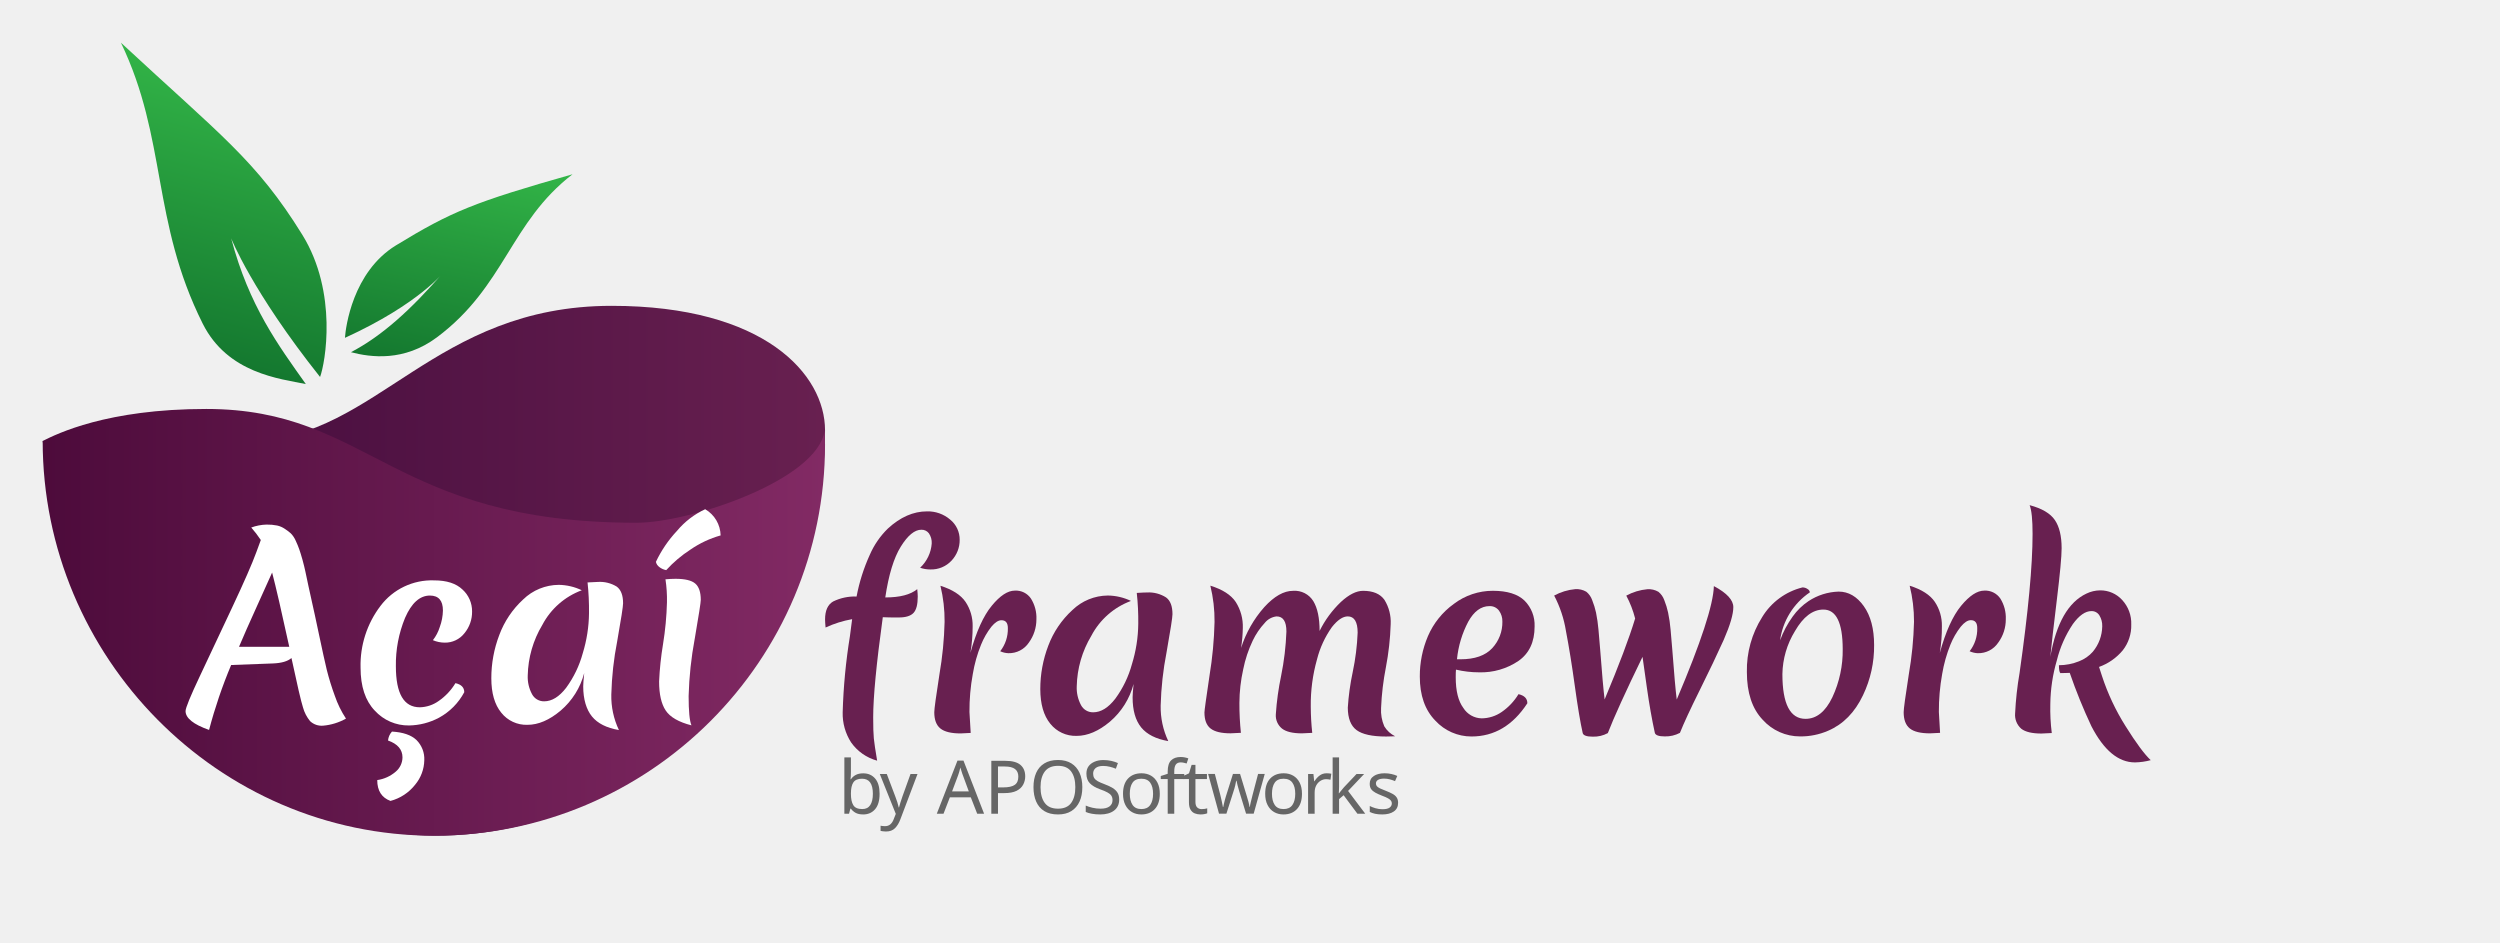
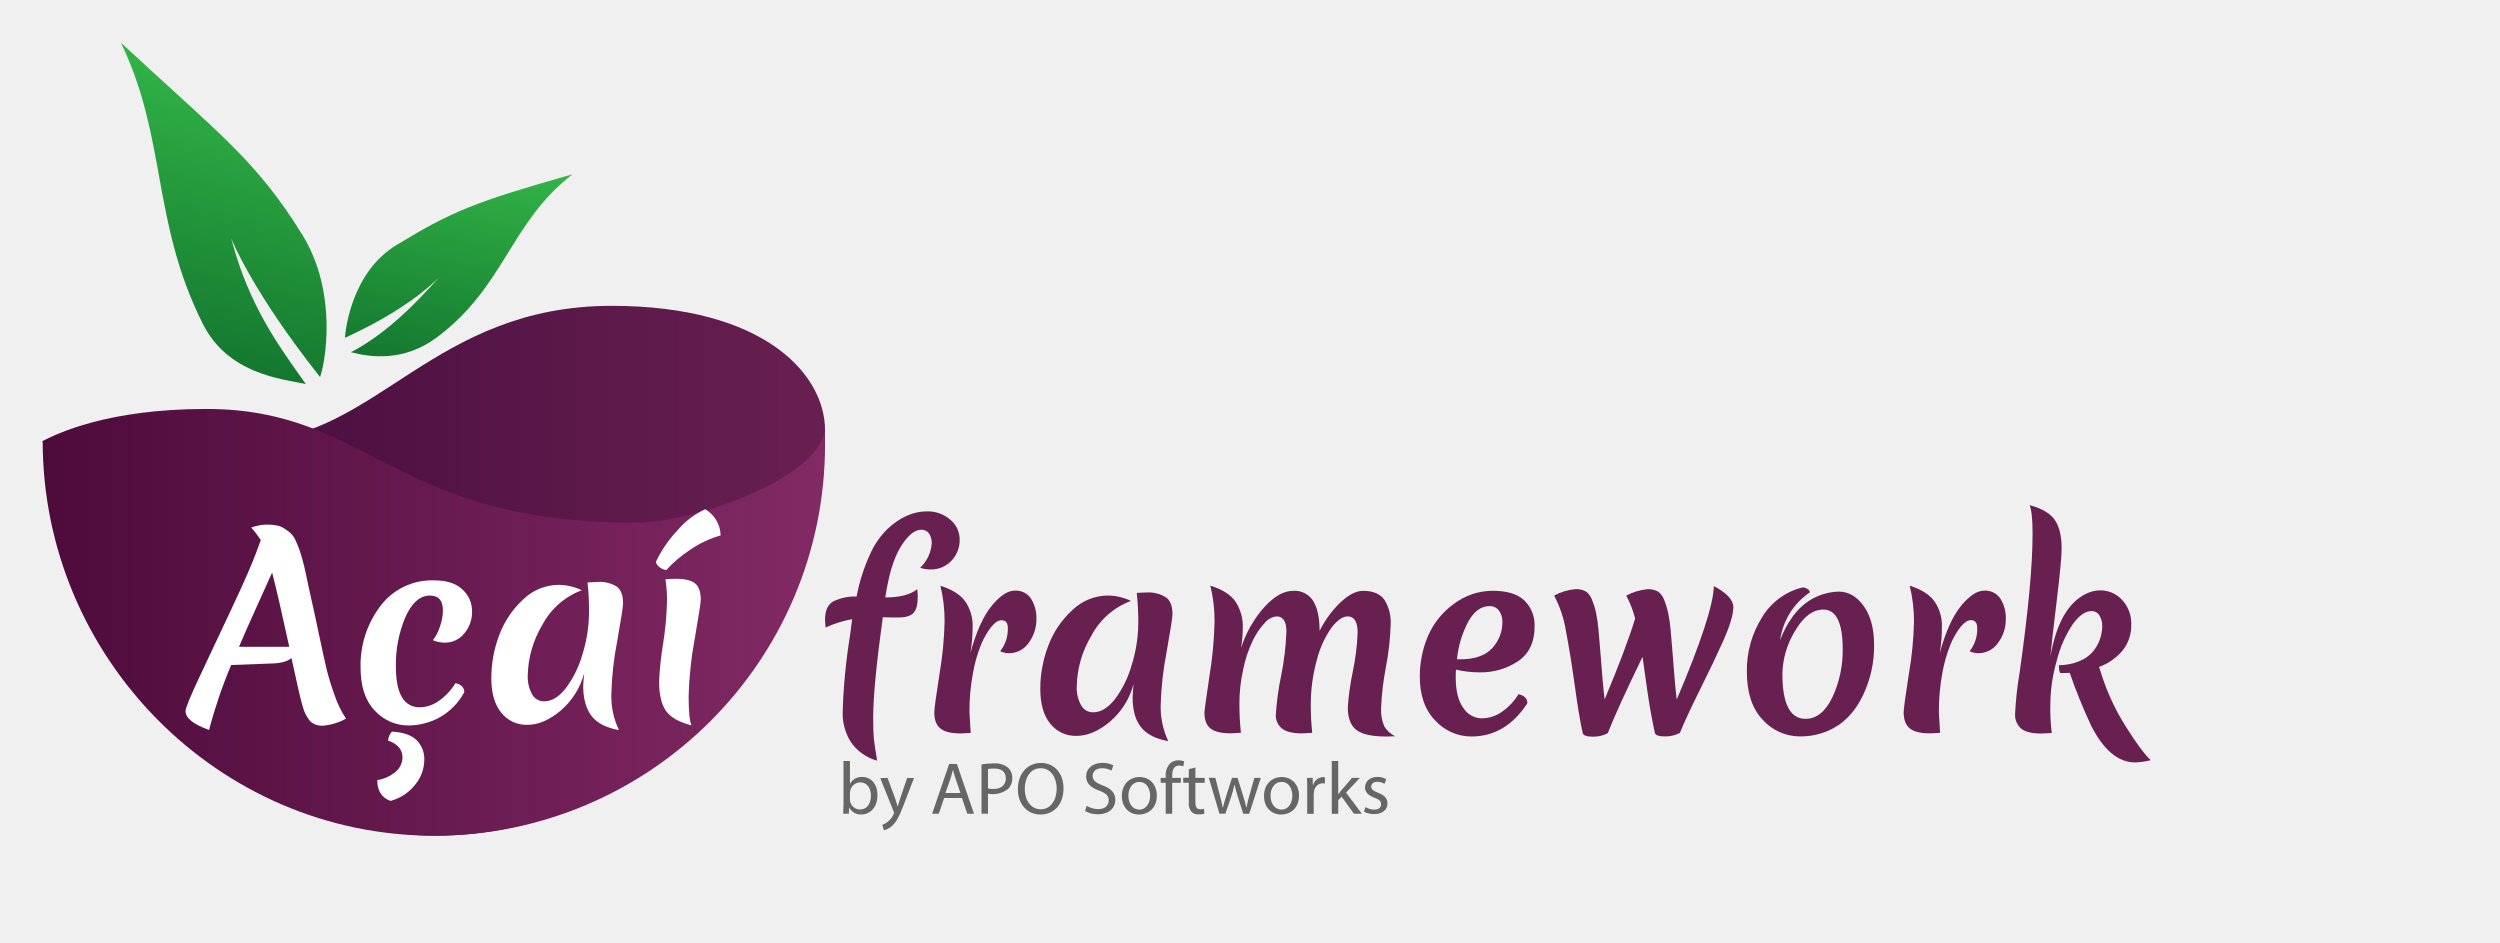
<svg xmlns="http://www.w3.org/2000/svg" xmlns:xlink="http://www.w3.org/1999/xlink" id="Camada_2" data-name="Camada 2" viewBox="0 0 703 265">
  <defs>
-     <style>.cls-1{fill:url(#Gradiente_sem_nome_9);}.cls-2{font-size:20.84px;fill:#666;font-family:MyriadPro-Regular, Myriad Pro;}.cls-3{letter-spacing:-0.01em;}.cls-4{letter-spacing:0em;}.cls-5{letter-spacing:0.01em;}.cls-6{letter-spacing:0.01em;}.cls-7{letter-spacing:0.01em;}.cls-8{letter-spacing:-0.01em;}.cls-9{letter-spacing:0em;}.cls-10{fill:#682050;}.cls-11{fill:url(#xlr);}.cls-12{fill:#fff;}.cls-13{fill:url(#Gradiente_sem_nome_18);}.cls-14{fill:url(#Gradiente_sem_nome_18-2);}</style>
+     <style>.cls-1{fill:url(#Gradiente_sem_nome_9);}.cls-2{fill:#666;}.cls-3{fill:#682050;}.cls-4{fill:url(#Gradiente_sem_nome_5);}.cls-5{fill:#fff;}.cls-6{fill:url(#Gradiente_sem_nome_18);}.cls-7{fill:url(#Gradiente_sem_nome_18-2);}</style>
    <linearGradient id="Gradiente_sem_nome_9" x1="12" y1="160.5" x2="232" y2="160.5" gradientUnits="userSpaceOnUse">
      <stop offset="0" stop-color="#3e083a" />
      <stop offset="1" stop-color="#682050" />
    </linearGradient>
-     <linearGradient id="xlr" x1="12" y1="175" x2="232" y2="175" gradientUnits="userSpaceOnUse">
+     <linearGradient id="Gradiente_sem_nome_5" x1="12" y1="175" x2="232" y2="175" gradientUnits="userSpaceOnUse">
      <stop offset="0" stop-color="#4d0b3b" />
      <stop offset="1" stop-color="#822a64" />
    </linearGradient>
    <linearGradient id="Gradiente_sem_nome_18" x1="51.62" y1="99.59" x2="71.62" y2="21.66" gradientUnits="userSpaceOnUse">
      <stop offset="0" stop-color="#14782f" />
      <stop offset="1" stop-color="#32b447" />
    </linearGradient>
    <linearGradient id="Gradiente_sem_nome_18-2" x1="113" y1="91.17" x2="128.32" y2="31.48" gradientTransform="matrix(-0.95, -0.45, -0.43, 0.9, 269.4, 73.18)" xlink:href="#Gradiente_sem_nome_18" />
  </defs>
  <path class="cls-1" d="M172,86c-50,0-66,37-101,38-38,1.09-47,8-59,0,7.59,52.83,55.33,111,110.5,111C183,235,232,181.2,232,121,232,105.3,215,86,172,86Z" />
-   <text class="cls-2" transform="translate(235.67 228.82)">
-     <tspan class="cls-3">b</tspan>
-     <tspan class="cls-4" x="11.71" y="0">y APO </tspan>
-     <tspan class="cls-5" x="68.58" y="0">S</tspan>
-     <tspan x="78.98" y="0">o</tspan>
-     <tspan class="cls-6" x="90.42" y="0">f</tspan>
-     <tspan class="cls-7" x="96.74" y="0">t</tspan>
-     <tspan class="cls-8" x="103.82" y="0">w</tspan>
-     <tspan x="118.96" y="0">o</tspan>
-     <tspan class="cls-9" x="130.4" y="0">r</tspan>
-     <tspan x="137.3" y="0">ks</tspan>
-   </text>
-   <path class="cls-10" d="M257.93,165.67c.09.92.14,1.61.14,2.07,0,2.22-.39,3.75-1.18,4.6s-2.15,1.29-4.11,1.29-3.48,0-4.54-.07q-2.7,19.65-2.7,28.16,0,4.09.18,5.92t.93,6.26a13.19,13.19,0,0,1-7.33-5.15,14.92,14.92,0,0,1-2.36-8.41A162.51,162.51,0,0,1,239,178.88c.32-2.39.53-4,.62-4.77a30.34,30.34,0,0,0-7.47,2.35c-.09-1-.14-1.77-.14-2.28,0-2.49.76-4.18,2.28-5.05a13.86,13.86,0,0,1,6.58-1.39,51.24,51.24,0,0,1,3.7-11.69,23.14,23.14,0,0,1,5.09-7.41q5.25-4.84,11-4.84a9.61,9.61,0,0,1,6.54,2.32,7.21,7.21,0,0,1,2.66,5.67,8.38,8.38,0,0,1-2.28,5.85,7.78,7.78,0,0,1-6,2.49,8.64,8.64,0,0,1-2.84-.48,10.36,10.36,0,0,0,3.26-6.82,4.62,4.62,0,0,0-.8-2.87,2.54,2.54,0,0,0-2.11-1q-2.83,0-5.78,4.74T248.94,168Q255.09,168,257.93,165.67Z" />
-   <path class="cls-10" d="M272.88,183.59q2.49-9,6-13.25c2.33-2.84,4.49-4.26,6.5-4.26a5.1,5.1,0,0,1,4.53,2.25,10.14,10.14,0,0,1,1.53,5.81,11.09,11.09,0,0,1-2.11,6.54,6.71,6.71,0,0,1-5.78,3,6,6,0,0,1-2.29-.55,10.15,10.15,0,0,0,2.15-6.51c0-1.47-.6-2.21-1.8-2.21-.88,0-1.82.61-2.84,1.83a21,21,0,0,0-2.9,5.05,38.94,38.94,0,0,0-2.32,8.24,57.71,57.71,0,0,0-.94,10.69q0,.69.35,5.88c-1.48.09-2.42.14-2.84.14q-3.94,0-5.67-1.38c-1.16-.93-1.73-2.45-1.73-4.57q0-1.38,1.45-10.66a100.46,100.46,0,0,0,1.45-14.77,41.38,41.38,0,0,0-1.17-10.14c3.36,1.06,5.72,2.57,7.06,4.53a11.92,11.92,0,0,1,2,6.85A43.5,43.5,0,0,1,272.88,183.59Z" />
-   <path class="cls-10" d="M302.78,193a10.27,10.27,0,0,0,1.21,5.3,3.78,3.78,0,0,0,3.42,2q3.25,0,6.2-3.81a29.39,29.39,0,0,0,4.7-9.76,39.61,39.61,0,0,0,1.77-11.31,72.15,72.15,0,0,0-.42-8.69c1.39-.09,2.36-.13,2.91-.13A9,9,0,0,1,327.9,168q1.8,1.32,1.8,4.71,0,1.31-1.66,10.69a90.37,90.37,0,0,0-1.66,15,22.38,22.38,0,0,0,2.14,10q-5.19-.9-7.61-3.84c-1.62-2-2.42-4.79-2.42-8.48,0-.65.09-1.89.27-3.74a20.92,20.92,0,0,1-6.64,10.59q-4.77,4-9.38,4a9.09,9.09,0,0,1-7.4-3.42q-2.8-3.44-2.81-9.73a34.08,34.08,0,0,1,2.25-12.21,25.84,25.84,0,0,1,6.75-10,14.52,14.52,0,0,1,10-4.11,15.59,15.59,0,0,1,6.5,1.52,20.7,20.7,0,0,0-11.14,9.79A28.79,28.79,0,0,0,302.78,193Z" />
-   <path class="cls-10" d="M368.59,198.75a70.73,70.73,0,0,0,.41,7.33c-1.47.09-2.44.14-2.9.14-2.59,0-4.45-.45-5.61-1.35a4.74,4.74,0,0,1-1.73-4,78.42,78.42,0,0,1,1.49-10.83,76.31,76.31,0,0,0,1.49-12.46c0-2.83-.93-4.25-2.77-4.25a5,5,0,0,0-3.32,1.83,20,20,0,0,0-3.39,5,34.33,34.33,0,0,0-2.67,8.06,44.52,44.52,0,0,0-1.07,9.44,78.18,78.18,0,0,0,.42,8.41c-1.48.09-2.45.14-2.91.14-2.59,0-4.45-.45-5.61-1.35s-1.73-2.41-1.73-4.53c0-.51.48-4,1.42-10.31a108.4,108.4,0,0,0,1.42-15.12,41.18,41.18,0,0,0-1.18-10.21c3.42,1.06,5.79,2.58,7.13,4.57a12.77,12.77,0,0,1,2,7.33,40.1,40.1,0,0,1-.49,5.61,31.92,31.92,0,0,1,6.54-11.49q4.18-4.58,8.1-4.57a6.14,6.14,0,0,1,5.68,2.91q1.76,2.91,1.76,8.37a29.13,29.13,0,0,1,6-8.16q3.39-3.12,6.23-3.12,4.21,0,6,2.53a11.82,11.82,0,0,1,1.76,6.85,76.49,76.49,0,0,1-1.35,12.14,75.62,75.62,0,0,0-1.35,11.39,11.24,11.24,0,0,0,.9,5.19,7.41,7.41,0,0,0,3.05,2.8c-.6,0-1.46.07-2.56.07q-5.82,0-8.27-1.8T379,199a68.51,68.51,0,0,1,1.38-10,66.44,66.44,0,0,0,1.39-11.1c0-3-.93-4.57-2.77-4.57-1.39,0-2.87,1-4.46,3a27.23,27.23,0,0,0-4.19,9.06A46.66,46.66,0,0,0,368.59,198.75Z" />
-   <path class="cls-10" d="M415.92,189.06a28.25,28.25,0,0,1-6.5-.76c-.05.46-.07,1.17-.07,2.14,0,3.83.71,6.71,2.15,8.65a6.22,6.22,0,0,0,5.12,2.91,10.06,10.06,0,0,0,5.67-1.8,16.36,16.36,0,0,0,4.71-5c1.66.37,2.49,1.22,2.49,2.56q-6.09,9.34-15.71,9.34a13.78,13.78,0,0,1-10.17-4.46q-4.37-4.47-4.36-12.43a28.64,28.64,0,0,1,2.28-11.31,21.77,21.77,0,0,1,7.27-9.07,18.12,18.12,0,0,1,11-3.7c4,0,7,.92,8.9,2.77a9.69,9.69,0,0,1,2.83,7.27q0,6.5-4.53,9.68A18.78,18.78,0,0,1,415.92,189.06Zm2.91-18.62c-2.35,0-4.34,1.46-5.95,4.36a28.68,28.68,0,0,0-3.18,10.59h1q6,0,8.9-3.11a10.67,10.67,0,0,0,2.87-7.48,5.05,5.05,0,0,0-.94-3.08A3.17,3.17,0,0,0,418.83,170.44Z" />
-   <path class="cls-10" d="M472.4,206.08a8.6,8.6,0,0,1-4.26,1c-1.69,0-2.62-.34-2.8-1q-1.24-5.67-2.22-12.59t-1.24-8.79q-7.28,15-9.76,21.45a8.26,8.26,0,0,1-4.22,1c-1.71,0-2.66-.34-2.84-1q-1-4.42-2.22-13.25t-2.49-15.43a32.56,32.56,0,0,0-3.32-10,15.27,15.27,0,0,1,5.92-1.8,5.39,5.39,0,0,1,3.11.72,5.26,5.26,0,0,1,1.66,2.36,22.25,22.25,0,0,1,1.08,3.49,43.26,43.26,0,0,1,.69,4.81q.27,2.94.48,5.64c.51,6.78.93,11.45,1.25,14q6.09-14.53,8.58-22.77a28.6,28.6,0,0,0-2.49-6.43,15.27,15.27,0,0,1,5.92-1.8,5.39,5.39,0,0,1,3.11.72,5.26,5.26,0,0,1,1.66,2.36,21.24,21.24,0,0,1,1.07,3.49,40.74,40.74,0,0,1,.7,4.81q.27,2.94.48,5.64c.51,6.78.92,11.45,1.25,14q10.23-24.08,10.44-31.9,5.47,2.91,5.47,5.92t-2.7,9.2Q482,185.95,478,194T472.4,206.08Z" />
-   <path class="cls-10" d="M506.86,165.18a2.47,2.47,0,0,1,1.42.45,1.22,1.22,0,0,1,.65.94,19.44,19.44,0,0,0-8.37,13.49,27.44,27.44,0,0,1,3.56-6.71,17.17,17.17,0,0,1,4.4-4.29,16.14,16.14,0,0,1,8.51-2.7q4.15,0,7.06,4.08T527,181.38a31.9,31.9,0,0,1-3.12,14.11q-3.45,7.27-9.82,10a19.31,19.31,0,0,1-7.89,1.59,14.07,14.07,0,0,1-10.49-4.67q-4.46-4.68-4.46-13.43a27.93,27.93,0,0,1,4.29-15.43A18.45,18.45,0,0,1,506.86,165.18Zm5.88,6.23q-4.5,0-8,6.06a23.81,23.81,0,0,0-3.53,12.07q0,12.6,6.51,12.6,4.63,0,7.54-6.06a31,31,0,0,0,2.91-13.6Q518.14,171.41,512.74,171.41Z" />
-   <path class="cls-10" d="M545.47,183.59q2.49-9,6-13.25t6.5-4.26a5.13,5.13,0,0,1,4.54,2.25,10.21,10.21,0,0,1,1.52,5.81,11,11,0,0,1-2.11,6.54,6.7,6.7,0,0,1-5.78,3,6,6,0,0,1-2.28-.55A10.14,10.14,0,0,0,556,176.6c0-1.47-.6-2.21-1.8-2.21-.87,0-1.82.61-2.83,1.83a20.65,20.65,0,0,0-2.91,5.05,39.55,39.55,0,0,0-2.32,8.24,58.61,58.61,0,0,0-.93,10.69q0,.69.34,5.88c-1.47.09-2.42.14-2.83.14-2.63,0-4.53-.46-5.68-1.38s-1.73-2.45-1.73-4.57q0-1.38,1.45-10.66a100.72,100.72,0,0,0,1.46-14.77A41.37,41.37,0,0,0,537,164.7q5.06,1.59,7.06,4.53a11.86,11.86,0,0,1,2,6.85A43.48,43.48,0,0,1,545.47,183.59Z" />
-   <path class="cls-10" d="M576.55,184.7q2.49-14.19,10.17-17.79a9,9,0,0,1,3.81-.9,8.24,8.24,0,0,1,6.22,2.7,9.64,9.64,0,0,1,2.56,6.92,11.25,11.25,0,0,1-2.38,7.23,15.43,15.43,0,0,1-6.68,4.68l.83,2.56a63.19,63.19,0,0,0,6.64,14.11q4.37,7,7.06,9.55a18.32,18.32,0,0,1-4.43.63q-7,0-12.25-10.18a152,152,0,0,1-6.09-15c-.6,0-1.47.07-2.63.07-.27-.23-.41-1-.41-2.22a15.23,15.23,0,0,0,5.67-1.11,9.89,9.89,0,0,0,3.88-2.7,11.46,11.46,0,0,0,2.63-7.12,5.48,5.48,0,0,0-.8-3.08,2.53,2.53,0,0,0-2.25-1.21c-1.7,0-3.45,1.22-5.22,3.66a32.26,32.26,0,0,0-4.5,10.21A45.57,45.57,0,0,0,576.55,198a54.36,54.36,0,0,0,.41,8.13c-1.48.09-2.44.14-2.91.14q-3.94,0-5.67-1.35a5.15,5.15,0,0,1-1.73-4.32,92.75,92.75,0,0,1,1.25-11.35q3.66-25.75,3.66-39.1c0-4-.27-6.72-.83-8.1q5.19,1.38,7.1,4.19c1.26,1.86,1.9,4.51,1.9,7.92q0,3.46-1.35,14.53T576.55,184.7Z" />
-   <path class="cls-11" d="M179,147c-69.07,0-74.81-32-121-32-28,0-42,7-46,9,0,60.75,49.25,111,110,111A110,110,0,0,0,232,125a30.19,30.19,0,0,1-.08-4C230,135,194,147,179,147Z" />
-   <path class="cls-12" d="M90.85,204.06a4.73,4.73,0,0,1-3.65-1.27,10.4,10.4,0,0,1-2-3.86c-.55-1.73-1.63-6.35-3.24-13.89-1.06.92-2.78,1.42-5.17,1.52L65,187a136.83,136.83,0,0,0-6.21,18.26q-6.61-2.34-6.61-5.3,0-1.32,4-9.79l9.06-19.26q5.07-10.78,6.86-15.68l1.24-3.38a32.42,32.42,0,0,0-2.69-3.51,13.68,13.68,0,0,1,4.31-.83,14.27,14.27,0,0,1,3,.27,6.22,6.22,0,0,1,2.13.93A14.7,14.7,0,0,1,81.79,150a6.67,6.67,0,0,1,1.34,2c.42.9.76,1.7,1,2.41s.58,1.72.93,3,.62,2.4.82,3.34.49,2.26.83,3.93.7,3.3,1.07,4.86,1,4.54,1.93,8.93,1.64,7.67,2.17,9.85a71,71,0,0,0,2.27,7.34,27.9,27.9,0,0,0,3.14,6.41A15.86,15.86,0,0,1,90.85,204.06ZM76.52,161q-1,2.2-4.24,9.4c-2.19,4.81-3.87,8.63-5.07,11.48H81.34Q78.1,167,76.52,161Z" />
-   <path class="cls-12" d="M111.32,187.38q0,11.52,6.75,11.51a9.49,9.49,0,0,0,5.31-1.79,16.35,16.35,0,0,0,4.69-5c1.65.37,2.48,1.22,2.48,2.55a17.55,17.55,0,0,1-7.1,7.17A18.47,18.47,0,0,1,115,204a12.76,12.76,0,0,1-9.61-4.17q-4-4.17-4-12.09a27.49,27.49,0,0,1,5.59-17.34,18.09,18.09,0,0,1,15.09-7.2c3.54,0,6.2.86,8,2.59a8.21,8.21,0,0,1,2.68,6.13,9.36,9.36,0,0,1-2.17,6.17,6.87,6.87,0,0,1-5.55,2.62,8.5,8.5,0,0,1-3.3-.69,11.51,11.51,0,0,0,1.93-3.69,14.13,14.13,0,0,0,.89-4.65c0-2.8-1.22-4.21-3.65-4.21q-4.27,0-7,6.28A34.3,34.3,0,0,0,111.32,187.38Zm-1.1,18.34q4.68.27,6.89,2.37a7.49,7.49,0,0,1,2.2,5.69,11.05,11.05,0,0,1-2.58,6.89,13.05,13.05,0,0,1-6.93,4.55q-3.72-1.38-3.72-5.86a10.18,10.18,0,0,0,5.21-2.38,5.3,5.3,0,0,0,1.89-4c0-2.2-1.35-3.79-4.07-4.75A4.32,4.32,0,0,1,110.22,205.72Z" />
-   <path class="cls-12" d="M148.4,189.93a10.22,10.22,0,0,0,1.21,5.28,3.77,3.77,0,0,0,3.41,2c2.16,0,4.21-1.26,6.17-3.79a29.54,29.54,0,0,0,4.68-9.72,39.73,39.73,0,0,0,1.76-11.27,74,74,0,0,0-.41-8.65c1.37-.09,2.34-.14,2.89-.14a9,9,0,0,1,5.31,1.31q1.79,1.32,1.79,4.69,0,1.31-1.65,10.65a89.57,89.57,0,0,0-1.66,15,22.17,22.17,0,0,0,2.14,10c-3.45-.59-6-1.87-7.58-3.82S164,196.64,164,193c0-.65.1-1.89.28-3.73a20.83,20.83,0,0,1-6.62,10.55q-4.75,4-9.34,4a9,9,0,0,1-7.37-3.42q-2.79-3.41-2.79-9.68a34,34,0,0,1,2.24-12.16,25.71,25.71,0,0,1,6.72-10,14.47,14.47,0,0,1,10-4.1,15.5,15.5,0,0,1,6.48,1.52,20.62,20.62,0,0,0-11.1,9.75A28.76,28.76,0,0,0,148.4,189.93Z" />
-   <path class="cls-12" d="M184.44,158a33.81,33.81,0,0,1,5.93-8.72,22.78,22.78,0,0,1,7.93-6.09,8.75,8.75,0,0,1,4.34,7.37,28.69,28.69,0,0,0-8.51,4,34.6,34.6,0,0,0-6.79,5.76,4.41,4.41,0,0,1-1.93-.86A2.46,2.46,0,0,1,184.44,158Zm10.93,21.54a103,103,0,0,0-1.73,16.2q0,6.38.8,8.23-5.38-1.38-7.24-4.17t-1.86-8.16a88,88,0,0,1,1.1-10.48,87,87,0,0,0,1.11-11.79,37.84,37.84,0,0,0-.42-6.47c1-.09,2-.14,2.83-.14q4,0,5.55,1.34t1.55,4.59Q197.06,169.73,195.37,179.56Z" />
-   <path class="cls-13" d="M65,67s5.8,14.85,25,39c1.42-3.72,5.11-23.66-5-40C72,45,62,38,34,12c13,27,8.55,50.1,23,79,7,14,21.66,15.5,29,17C78.3,97.14,70,86,65,67Z" />
-   <path class="cls-14" d="M124.91,76.34S118,85.42,97,95c.19-2.93,2.16-18.53,14.34-26,15.66-9.55,22-12.15,49.66-20-17.56,13.52-19,31.56-38.13,45.85-9.28,6.92-18.61,5.64-24.18,4.19C107.47,94.42,115.43,87.23,124.91,76.34Z" />
+   <path class="cls-2" d="M237.11,228.82c0-.69.08-1.71.08-2.61V214H239v6.34h.05a3.74,3.74,0,0,1,3.44-1.86c2.5,0,4.27,2.09,4.25,5.15,0,3.61-2.27,5.4-4.53,5.4a3.58,3.58,0,0,1-3.37-1.9h-.06l-.09,1.67Zm1.89-4a3.39,3.39,0,0,0,.09.66,2.83,2.83,0,0,0,2.75,2.15c1.92,0,3.06-1.56,3.06-3.88,0-2-1-3.75-3-3.75a2.92,2.92,0,0,0-2.79,2.25,3.73,3.73,0,0,0-.11.75Z" />
+   <path class="cls-2" d="M249.57,218.73l2.21,6c.23.67.48,1.46.65,2.07h0c.19-.61.4-1.38.65-2.11l2-5.92h1.94l-2.76,7.19c-1.31,3.46-2.2,5.23-3.46,6.32a5,5,0,0,1-2.25,1.19l-.45-1.55a4.74,4.74,0,0,0,1.6-.89,5.58,5.58,0,0,0,1.54-2,1.25,1.25,0,0,0,.15-.44,1.43,1.43,0,0,0-.13-.48l-3.73-9.3Z" />
+   <path class="cls-2" d="M265.48,224.4,264,228.82h-1.88l4.78-14h2.18l4.8,14H272l-1.5-4.42Zm4.6-1.42-1.37-4c-.31-.92-.52-1.75-.73-2.56h0c-.21.83-.44,1.69-.71,2.54L265.85,223Z" />
+   <path class="cls-2" d="M276,214.94a20.62,20.62,0,0,1,3.48-.27,5.76,5.76,0,0,1,3.94,1.16,3.79,3.79,0,0,1,1.23,2.94,4.15,4.15,0,0,1-1.08,3,7,7,0,0,1-5.75,1.41v5.63H276Zm1.82,6.77a5.73,5.73,0,0,0,1.5.15c2.18,0,3.52-1.06,3.52-3s-1.31-2.75-3.32-2.75a7.82,7.82,0,0,0-1.7.14Z" />
+   <path class="cls-2" d="M299.06,221.65c0,4.84-2.94,7.4-6.53,7.4s-6.31-2.88-6.31-7.13c0-4.46,2.77-7.38,6.52-7.38S299.06,217.48,299.06,221.65Zm-10.9.23c0,3,1.62,5.69,4.48,5.69s4.5-2.65,4.5-5.84c0-2.79-1.46-5.71-4.48-5.71S288.16,218.79,288.16,221.88Z" />
+   <path class="cls-2" d="M305.58,226.61a6.45,6.45,0,0,0,3.25.92c1.86,0,2.94-1,2.94-2.4s-.75-2.06-2.64-2.79c-2.3-.81-3.71-2-3.71-4,0-2.19,1.81-3.82,4.54-3.82a6.38,6.38,0,0,1,3.1.69l-.5,1.48a5.53,5.53,0,0,0-2.66-.67c-1.92,0-2.65,1.15-2.65,2.11,0,1.31.85,2,2.79,2.71,2.38.92,3.59,2.06,3.59,4.13s-1.61,4-4.92,4a7.27,7.27,0,0,1-3.59-.9Z" />
+   <path class="cls-2" d="M325.3,223.69c0,3.73-2.58,5.36-5,5.36-2.73,0-4.84-2-4.84-5.19,0-3.38,2.21-5.36,5-5.36S325.3,220.61,325.3,223.69Zm-8,.11c0,2.21,1.27,3.87,3.06,3.87s3.06-1.64,3.06-3.92c0-1.7-.85-3.87-3-3.87S317.3,221.88,317.3,223.8Z" />
+   <path class="cls-2" d="M327.8,228.82v-8.69h-1.42v-1.4h1.42v-.48a4.72,4.72,0,0,1,1.17-3.52,3.49,3.49,0,0,1,2.46-.94,4.37,4.37,0,0,1,1.56.29l-.25,1.42a2.8,2.8,0,0,0-1.17-.23c-1.56,0-1.95,1.38-1.95,2.92v.54h2.43v1.4h-2.43v8.69Z" />
+   <path class="cls-2" d="M336.14,215.83v2.9h2.63v1.4h-2.63v5.44c0,1.25.35,2,1.37,2a3.8,3.8,0,0,0,1.07-.13l.08,1.38A4.61,4.61,0,0,1,337,229a2.52,2.52,0,0,1-2-.77,3.7,3.7,0,0,1-.71-2.63v-5.5h-1.57v-1.4h1.57v-2.42Z" />
+   <path class="cls-2" d="M341.75,218.73l1.33,5.13c.29,1.13.56,2.17.75,3.21h.06c.23-1,.57-2.11.9-3.19l1.65-5.15H348l1.56,5.05c.38,1.21.67,2.27.9,3.29h.06a32.17,32.17,0,0,1,.77-3.27l1.44-5.07h1.81l-3.25,10.09H349.6L348.06,224c-.35-1.13-.64-2.13-.89-3.32h-.05a31.21,31.21,0,0,1-.91,3.34l-1.63,4.79h-1.67l-3-10.09Z" />
+   <path class="cls-2" d="M365.28,223.69c0,3.73-2.59,5.36-5,5.36-2.73,0-4.84-2-4.84-5.19,0-3.38,2.21-5.36,5-5.36S365.28,220.61,365.28,223.69Zm-8,.11c0,2.21,1.28,3.87,3.07,3.87s3.06-1.64,3.06-3.92c0-1.7-.85-3.87-3-3.87S357.27,221.88,357.27,223.8Z" />
+   <path class="cls-2" d="M367.59,221.88c0-1.19,0-2.21-.08-3.15h1.6l.07,2h.08a3,3,0,0,1,2.79-2.21,1.64,1.64,0,0,1,.52.07v1.72a2.77,2.77,0,0,0-.62-.06,2.58,2.58,0,0,0-2.46,2.36,5.34,5.34,0,0,0-.08.85v5.38h-1.82Z" />
+   <path class="cls-2" d="M376.31,223.36h0c.25-.36.6-.79.89-1.15l3-3.48h2.21l-3.9,4.15,4.44,5.94h-2.23L377.24,224l-.93,1.05v3.79h-1.82V214h1.82Z" />
+   <path class="cls-2" d="M384,226.94a4.75,4.75,0,0,0,2.42.73c1.33,0,1.95-.66,1.95-1.5s-.52-1.35-1.87-1.85c-1.81-.65-2.67-1.65-2.67-2.86,0-1.62,1.31-3,3.48-3a5,5,0,0,1,2.48.63l-.46,1.33a3.89,3.89,0,0,0-2.06-.58c-1.08,0-1.69.62-1.69,1.37s.61,1.21,1.92,1.71c1.75.67,2.65,1.55,2.65,3,0,1.77-1.38,3-3.78,3a5.72,5.72,0,0,1-2.83-.69Z" />
+   <path class="cls-3" d="M257.93,165.67c.09.92.14,1.61.14,2.07,0,2.22-.39,3.75-1.18,4.6s-2.15,1.29-4.11,1.29-3.48,0-4.54-.07q-2.7,19.65-2.7,28.16,0,4.09.18,5.92t.93,6.26a13.19,13.19,0,0,1-7.33-5.15,14.92,14.92,0,0,1-2.36-8.41A162.51,162.51,0,0,1,239,178.88c.32-2.39.53-4,.62-4.77a30.34,30.34,0,0,0-7.47,2.35c-.09-1-.14-1.77-.14-2.28,0-2.49.76-4.18,2.28-5.05a13.86,13.86,0,0,1,6.58-1.39,51.24,51.24,0,0,1,3.7-11.69,23.14,23.14,0,0,1,5.09-7.41q5.25-4.84,11-4.84a9.61,9.61,0,0,1,6.54,2.32,7.21,7.21,0,0,1,2.66,5.67,8.38,8.38,0,0,1-2.28,5.85,7.78,7.78,0,0,1-6,2.49,8.64,8.64,0,0,1-2.84-.48,10.36,10.36,0,0,0,3.26-6.82,4.62,4.62,0,0,0-.8-2.87,2.54,2.54,0,0,0-2.11-1q-2.83,0-5.78,4.74T248.94,168Q255.09,168,257.93,165.67Z" />
+   <path class="cls-3" d="M272.88,183.59q2.49-9,6-13.25c2.33-2.84,4.49-4.26,6.5-4.26a5.1,5.1,0,0,1,4.53,2.25,10.14,10.14,0,0,1,1.53,5.81,11.09,11.09,0,0,1-2.11,6.54,6.71,6.71,0,0,1-5.78,3,6,6,0,0,1-2.29-.55,10.15,10.15,0,0,0,2.15-6.51c0-1.47-.6-2.21-1.8-2.21-.88,0-1.82.61-2.84,1.83a21,21,0,0,0-2.9,5.05,38.94,38.94,0,0,0-2.32,8.24,57.71,57.71,0,0,0-.94,10.69q0,.69.35,5.88c-1.48.09-2.42.14-2.84.14q-3.94,0-5.67-1.38c-1.16-.93-1.73-2.45-1.73-4.57q0-1.38,1.45-10.66a100.46,100.46,0,0,0,1.45-14.77,41.38,41.38,0,0,0-1.17-10.14c3.36,1.06,5.72,2.57,7.06,4.53a11.92,11.92,0,0,1,2,6.85A43.5,43.5,0,0,1,272.88,183.59Z" />
+   <path class="cls-3" d="M302.78,193a10.27,10.27,0,0,0,1.21,5.3,3.78,3.78,0,0,0,3.42,2q3.25,0,6.2-3.81a29.39,29.39,0,0,0,4.7-9.76,39.61,39.61,0,0,0,1.77-11.31,72.15,72.15,0,0,0-.42-8.69c1.39-.09,2.36-.13,2.91-.13A9,9,0,0,1,327.9,168q1.8,1.32,1.8,4.71,0,1.31-1.66,10.69a90.37,90.37,0,0,0-1.66,15,22.38,22.38,0,0,0,2.14,10q-5.19-.9-7.61-3.84c-1.62-2-2.42-4.79-2.42-8.48,0-.65.09-1.89.27-3.74a20.92,20.92,0,0,1-6.64,10.59q-4.77,4-9.38,4a9.09,9.09,0,0,1-7.4-3.42q-2.8-3.44-2.81-9.73a34.08,34.08,0,0,1,2.25-12.21,25.84,25.84,0,0,1,6.75-10,14.52,14.52,0,0,1,10-4.11,15.59,15.59,0,0,1,6.5,1.52,20.7,20.7,0,0,0-11.14,9.79A28.79,28.79,0,0,0,302.78,193Z" />
+   <path class="cls-3" d="M368.59,198.75a70.73,70.73,0,0,0,.41,7.33c-1.47.09-2.44.14-2.9.14-2.59,0-4.45-.45-5.61-1.35a4.74,4.74,0,0,1-1.73-4,78.42,78.42,0,0,1,1.49-10.83,76.31,76.31,0,0,0,1.49-12.46c0-2.83-.93-4.25-2.77-4.25a5,5,0,0,0-3.32,1.83,20,20,0,0,0-3.39,5,34.33,34.33,0,0,0-2.67,8.06,44.52,44.52,0,0,0-1.07,9.44,78.18,78.18,0,0,0,.42,8.41c-1.48.09-2.45.14-2.91.14-2.59,0-4.45-.45-5.61-1.35s-1.73-2.41-1.73-4.53c0-.51.48-4,1.42-10.31a108.4,108.4,0,0,0,1.42-15.12,41.18,41.18,0,0,0-1.18-10.21c3.42,1.06,5.79,2.58,7.13,4.57a12.77,12.77,0,0,1,2,7.33,40.1,40.1,0,0,1-.49,5.61,31.92,31.92,0,0,1,6.54-11.49q4.18-4.58,8.1-4.57a6.14,6.14,0,0,1,5.68,2.91q1.76,2.91,1.76,8.37a29.13,29.13,0,0,1,6-8.16q3.39-3.12,6.23-3.12,4.21,0,6,2.53a11.82,11.82,0,0,1,1.76,6.85,76.49,76.49,0,0,1-1.35,12.14,75.62,75.62,0,0,0-1.35,11.39,11.24,11.24,0,0,0,.9,5.19,7.41,7.41,0,0,0,3.05,2.8c-.6,0-1.46.07-2.56.07q-5.82,0-8.27-1.8T379,199a68.51,68.51,0,0,1,1.38-10,66.44,66.44,0,0,0,1.39-11.1c0-3-.93-4.57-2.77-4.57-1.39,0-2.87,1-4.46,3a27.23,27.23,0,0,0-4.19,9.06A46.66,46.66,0,0,0,368.59,198.75Z" />
+   <path class="cls-3" d="M415.92,189.06a28.25,28.25,0,0,1-6.5-.76c-.05.46-.07,1.17-.07,2.14,0,3.83.71,6.71,2.15,8.65a6.22,6.22,0,0,0,5.12,2.91,10.06,10.06,0,0,0,5.67-1.8,16.36,16.36,0,0,0,4.71-5c1.66.37,2.49,1.22,2.49,2.56q-6.09,9.34-15.71,9.34a13.78,13.78,0,0,1-10.17-4.46q-4.37-4.47-4.36-12.43a28.64,28.64,0,0,1,2.28-11.31,21.77,21.77,0,0,1,7.27-9.07,18.12,18.12,0,0,1,11-3.7c4,0,7,.92,8.9,2.77a9.69,9.69,0,0,1,2.83,7.27q0,6.5-4.53,9.68A18.78,18.78,0,0,1,415.92,189.06Zm2.91-18.62c-2.35,0-4.34,1.46-5.95,4.36a28.68,28.68,0,0,0-3.18,10.59h1q6,0,8.9-3.11a10.67,10.67,0,0,0,2.87-7.48,5.05,5.05,0,0,0-.94-3.08A3.17,3.17,0,0,0,418.83,170.44Z" />
+   <path class="cls-3" d="M472.4,206.08a8.6,8.6,0,0,1-4.26,1c-1.69,0-2.62-.34-2.8-1q-1.24-5.67-2.22-12.59t-1.24-8.79q-7.28,15-9.76,21.45a8.26,8.26,0,0,1-4.22,1c-1.71,0-2.66-.34-2.84-1q-1-4.42-2.22-13.25t-2.49-15.43a32.56,32.56,0,0,0-3.32-10,15.27,15.27,0,0,1,5.92-1.8,5.39,5.39,0,0,1,3.11.72,5.26,5.26,0,0,1,1.66,2.36,22.25,22.25,0,0,1,1.08,3.49,43.26,43.26,0,0,1,.69,4.81q.27,2.94.48,5.64c.51,6.78.93,11.45,1.25,14q6.09-14.53,8.58-22.77a28.6,28.6,0,0,0-2.49-6.43,15.27,15.27,0,0,1,5.92-1.8,5.39,5.39,0,0,1,3.11.72,5.26,5.26,0,0,1,1.66,2.36,21.24,21.24,0,0,1,1.07,3.49,40.74,40.74,0,0,1,.7,4.81q.27,2.94.48,5.64c.51,6.78.92,11.45,1.25,14q10.23-24.08,10.44-31.9,5.47,2.91,5.47,5.92t-2.7,9.2Q482,185.95,478,194T472.4,206.08Z" />
+   <path class="cls-3" d="M506.86,165.18a2.47,2.47,0,0,1,1.42.45,1.22,1.22,0,0,1,.65.94,19.44,19.44,0,0,0-8.37,13.49,27.44,27.44,0,0,1,3.56-6.71,17.17,17.17,0,0,1,4.4-4.29,16.14,16.14,0,0,1,8.51-2.7q4.15,0,7.06,4.08T527,181.38a31.9,31.9,0,0,1-3.12,14.11q-3.45,7.27-9.82,10a19.31,19.31,0,0,1-7.89,1.59,14.07,14.07,0,0,1-10.49-4.67q-4.46-4.68-4.46-13.43a27.93,27.93,0,0,1,4.29-15.43A18.45,18.45,0,0,1,506.86,165.18Zm5.88,6.23q-4.5,0-8,6.06a23.81,23.81,0,0,0-3.53,12.07q0,12.6,6.51,12.6,4.63,0,7.54-6.06a31,31,0,0,0,2.91-13.6Q518.14,171.41,512.74,171.41Z" />
+   <path class="cls-3" d="M545.47,183.59q2.49-9,6-13.25t6.5-4.26a5.13,5.13,0,0,1,4.54,2.25,10.21,10.21,0,0,1,1.52,5.81,11,11,0,0,1-2.11,6.54,6.7,6.7,0,0,1-5.78,3,6,6,0,0,1-2.28-.55A10.14,10.14,0,0,0,556,176.6c0-1.47-.6-2.21-1.8-2.21-.87,0-1.82.61-2.83,1.83a20.65,20.65,0,0,0-2.91,5.05,39.55,39.55,0,0,0-2.32,8.24,58.61,58.61,0,0,0-.93,10.69q0,.69.34,5.88c-1.47.09-2.42.14-2.83.14-2.63,0-4.53-.46-5.68-1.38s-1.73-2.45-1.73-4.57q0-1.38,1.45-10.66a100.72,100.72,0,0,0,1.46-14.77A41.37,41.37,0,0,0,537,164.7q5.06,1.59,7.06,4.53a11.86,11.86,0,0,1,2,6.85A43.48,43.48,0,0,1,545.47,183.59Z" />
+   <path class="cls-3" d="M576.55,184.7q2.49-14.19,10.17-17.79a9,9,0,0,1,3.81-.9,8.24,8.24,0,0,1,6.22,2.7,9.64,9.64,0,0,1,2.56,6.92,11.25,11.25,0,0,1-2.38,7.23,15.43,15.43,0,0,1-6.68,4.68l.83,2.56a63.19,63.19,0,0,0,6.64,14.11q4.37,7,7.06,9.55a18.32,18.32,0,0,1-4.43.63q-7,0-12.25-10.18a152,152,0,0,1-6.09-15c-.6,0-1.47.07-2.63.07-.27-.23-.41-1-.41-2.22a15.23,15.23,0,0,0,5.67-1.11,9.89,9.89,0,0,0,3.88-2.7,11.46,11.46,0,0,0,2.63-7.12,5.48,5.48,0,0,0-.8-3.08,2.53,2.53,0,0,0-2.25-1.21c-1.7,0-3.45,1.22-5.22,3.66a32.26,32.26,0,0,0-4.5,10.21A45.57,45.57,0,0,0,576.55,198a54.36,54.36,0,0,0,.41,8.13c-1.48.09-2.44.14-2.91.14q-3.94,0-5.67-1.35a5.15,5.15,0,0,1-1.73-4.32,92.75,92.75,0,0,1,1.25-11.35q3.66-25.75,3.66-39.1c0-4-.27-6.72-.83-8.1q5.19,1.38,7.1,4.19c1.26,1.86,1.9,4.51,1.9,7.92q0,3.46-1.35,14.53T576.55,184.7Z" />
+   <path class="cls-4" d="M179,147c-69.07,0-74.81-32-121-32-28,0-42,7-46,9,0,60.75,49.25,111,110,111A110,110,0,0,0,232,125a30.19,30.19,0,0,1-.08-4C230,135,194,147,179,147Z" />
+   <path class="cls-5" d="M90.85,204.06a4.73,4.73,0,0,1-3.65-1.27,10.4,10.4,0,0,1-2-3.86c-.55-1.73-1.63-6.35-3.24-13.89-1.06.92-2.78,1.42-5.17,1.52L65,187a136.83,136.83,0,0,0-6.21,18.26q-6.61-2.34-6.61-5.3,0-1.32,4-9.79l9.06-19.26q5.07-10.78,6.86-15.68l1.24-3.38a32.42,32.42,0,0,0-2.69-3.51,13.68,13.68,0,0,1,4.31-.83,14.27,14.27,0,0,1,3,.27,6.22,6.22,0,0,1,2.13.93A14.7,14.7,0,0,1,81.79,150a6.67,6.67,0,0,1,1.34,2c.42.9.76,1.7,1,2.41s.58,1.72.93,3,.62,2.4.82,3.34.49,2.26.83,3.93.7,3.3,1.07,4.86,1,4.54,1.93,8.93,1.64,7.67,2.17,9.85a71,71,0,0,0,2.27,7.34,27.9,27.9,0,0,0,3.14,6.41A15.86,15.86,0,0,1,90.85,204.06ZM76.52,161q-1,2.2-4.24,9.4c-2.19,4.81-3.87,8.63-5.07,11.48H81.34Q78.1,167,76.52,161Z" />
+   <path class="cls-5" d="M111.32,187.38q0,11.52,6.75,11.51a9.49,9.49,0,0,0,5.31-1.79,16.35,16.35,0,0,0,4.69-5c1.65.37,2.48,1.22,2.48,2.55a17.55,17.55,0,0,1-7.1,7.17A18.47,18.47,0,0,1,115,204a12.76,12.76,0,0,1-9.61-4.17q-4-4.17-4-12.09a27.49,27.49,0,0,1,5.59-17.34,18.09,18.09,0,0,1,15.09-7.2c3.54,0,6.2.86,8,2.59a8.21,8.21,0,0,1,2.68,6.13,9.36,9.36,0,0,1-2.17,6.17,6.87,6.87,0,0,1-5.55,2.62,8.5,8.5,0,0,1-3.3-.69,11.51,11.51,0,0,0,1.93-3.69,14.13,14.13,0,0,0,.89-4.65c0-2.8-1.22-4.21-3.65-4.21q-4.27,0-7,6.28A34.3,34.3,0,0,0,111.32,187.38Zm-1.1,18.34q4.68.27,6.89,2.37a7.49,7.49,0,0,1,2.2,5.69,11.05,11.05,0,0,1-2.58,6.89,13.05,13.05,0,0,1-6.93,4.55q-3.72-1.38-3.72-5.86a10.18,10.18,0,0,0,5.21-2.38,5.3,5.3,0,0,0,1.89-4c0-2.2-1.35-3.79-4.07-4.75A4.32,4.32,0,0,1,110.22,205.72Z" />
+   <path class="cls-5" d="M148.4,189.93a10.22,10.22,0,0,0,1.21,5.28,3.77,3.77,0,0,0,3.41,2c2.16,0,4.21-1.26,6.17-3.79a29.54,29.54,0,0,0,4.68-9.72,39.73,39.73,0,0,0,1.76-11.27,74,74,0,0,0-.41-8.65c1.37-.09,2.34-.14,2.89-.14a9,9,0,0,1,5.31,1.31q1.79,1.32,1.79,4.69,0,1.31-1.65,10.65a89.57,89.57,0,0,0-1.66,15,22.17,22.17,0,0,0,2.14,10c-3.45-.59-6-1.87-7.58-3.82S164,196.64,164,193c0-.65.1-1.89.28-3.73a20.83,20.83,0,0,1-6.62,10.55q-4.75,4-9.34,4a9,9,0,0,1-7.37-3.42q-2.79-3.41-2.79-9.68a34,34,0,0,1,2.24-12.16,25.71,25.71,0,0,1,6.72-10,14.47,14.47,0,0,1,10-4.1,15.5,15.5,0,0,1,6.48,1.52,20.62,20.62,0,0,0-11.1,9.75A28.76,28.76,0,0,0,148.4,189.93Z" />
+   <path class="cls-5" d="M184.44,158a33.81,33.81,0,0,1,5.93-8.72,22.78,22.78,0,0,1,7.93-6.09,8.75,8.75,0,0,1,4.34,7.37,28.69,28.69,0,0,0-8.51,4,34.6,34.6,0,0,0-6.79,5.76,4.41,4.41,0,0,1-1.93-.86A2.46,2.46,0,0,1,184.44,158Zm10.93,21.54a103,103,0,0,0-1.73,16.2q0,6.38.8,8.23-5.38-1.38-7.24-4.17t-1.86-8.16a88,88,0,0,1,1.1-10.48,87,87,0,0,0,1.11-11.79,37.84,37.84,0,0,0-.42-6.47c1-.09,2-.14,2.83-.14q4,0,5.55,1.34t1.55,4.59Q197.06,169.73,195.37,179.56Z" />
+   <path class="cls-6" d="M65,67s5.8,14.85,25,39c1.42-3.72,5.11-23.66-5-40C72,45,62,38,34,12c13,27,8.55,50.1,23,79,7,14,21.66,15.5,29,17C78.3,97.14,70,86,65,67Z" />
+   <path class="cls-7" d="M124.91,76.34S118,85.42,97,95c.19-2.93,2.16-18.53,14.34-26,15.66-9.55,22-12.15,49.66-20-17.56,13.52-19,31.56-38.13,45.85-9.28,6.92-18.61,5.64-24.18,4.19C107.47,94.42,115.43,87.23,124.91,76.34Z" />
</svg>
